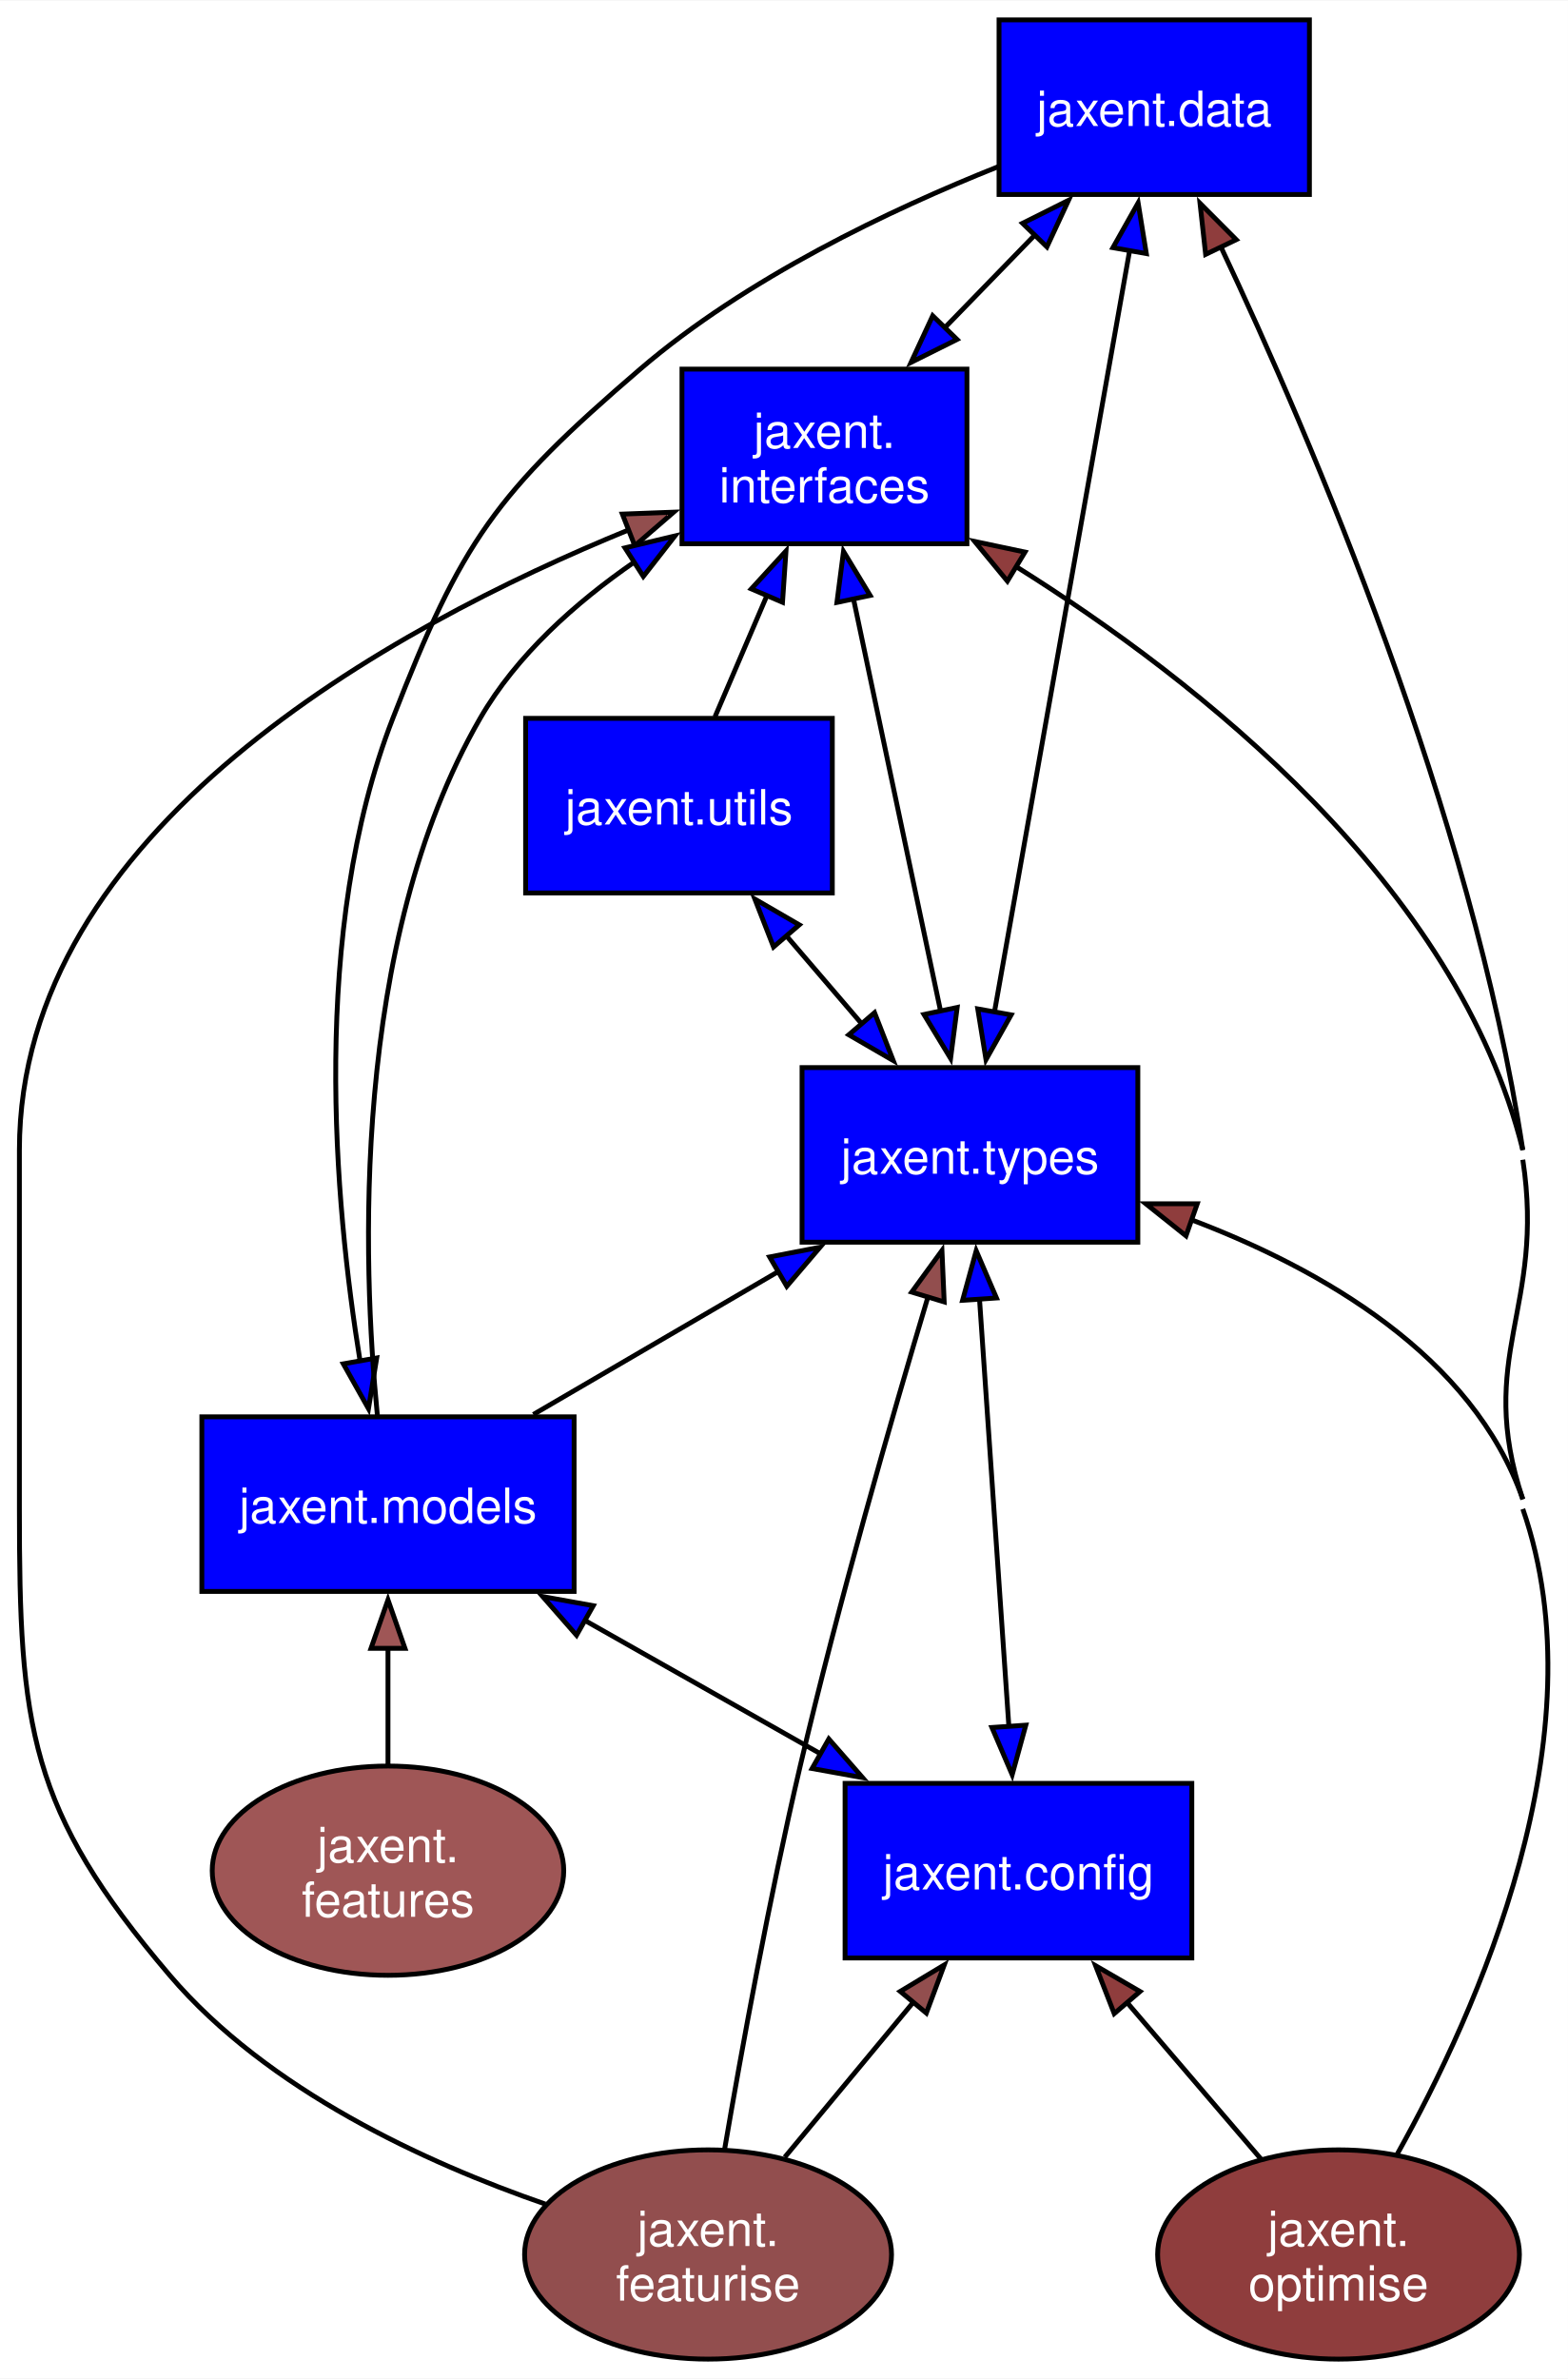
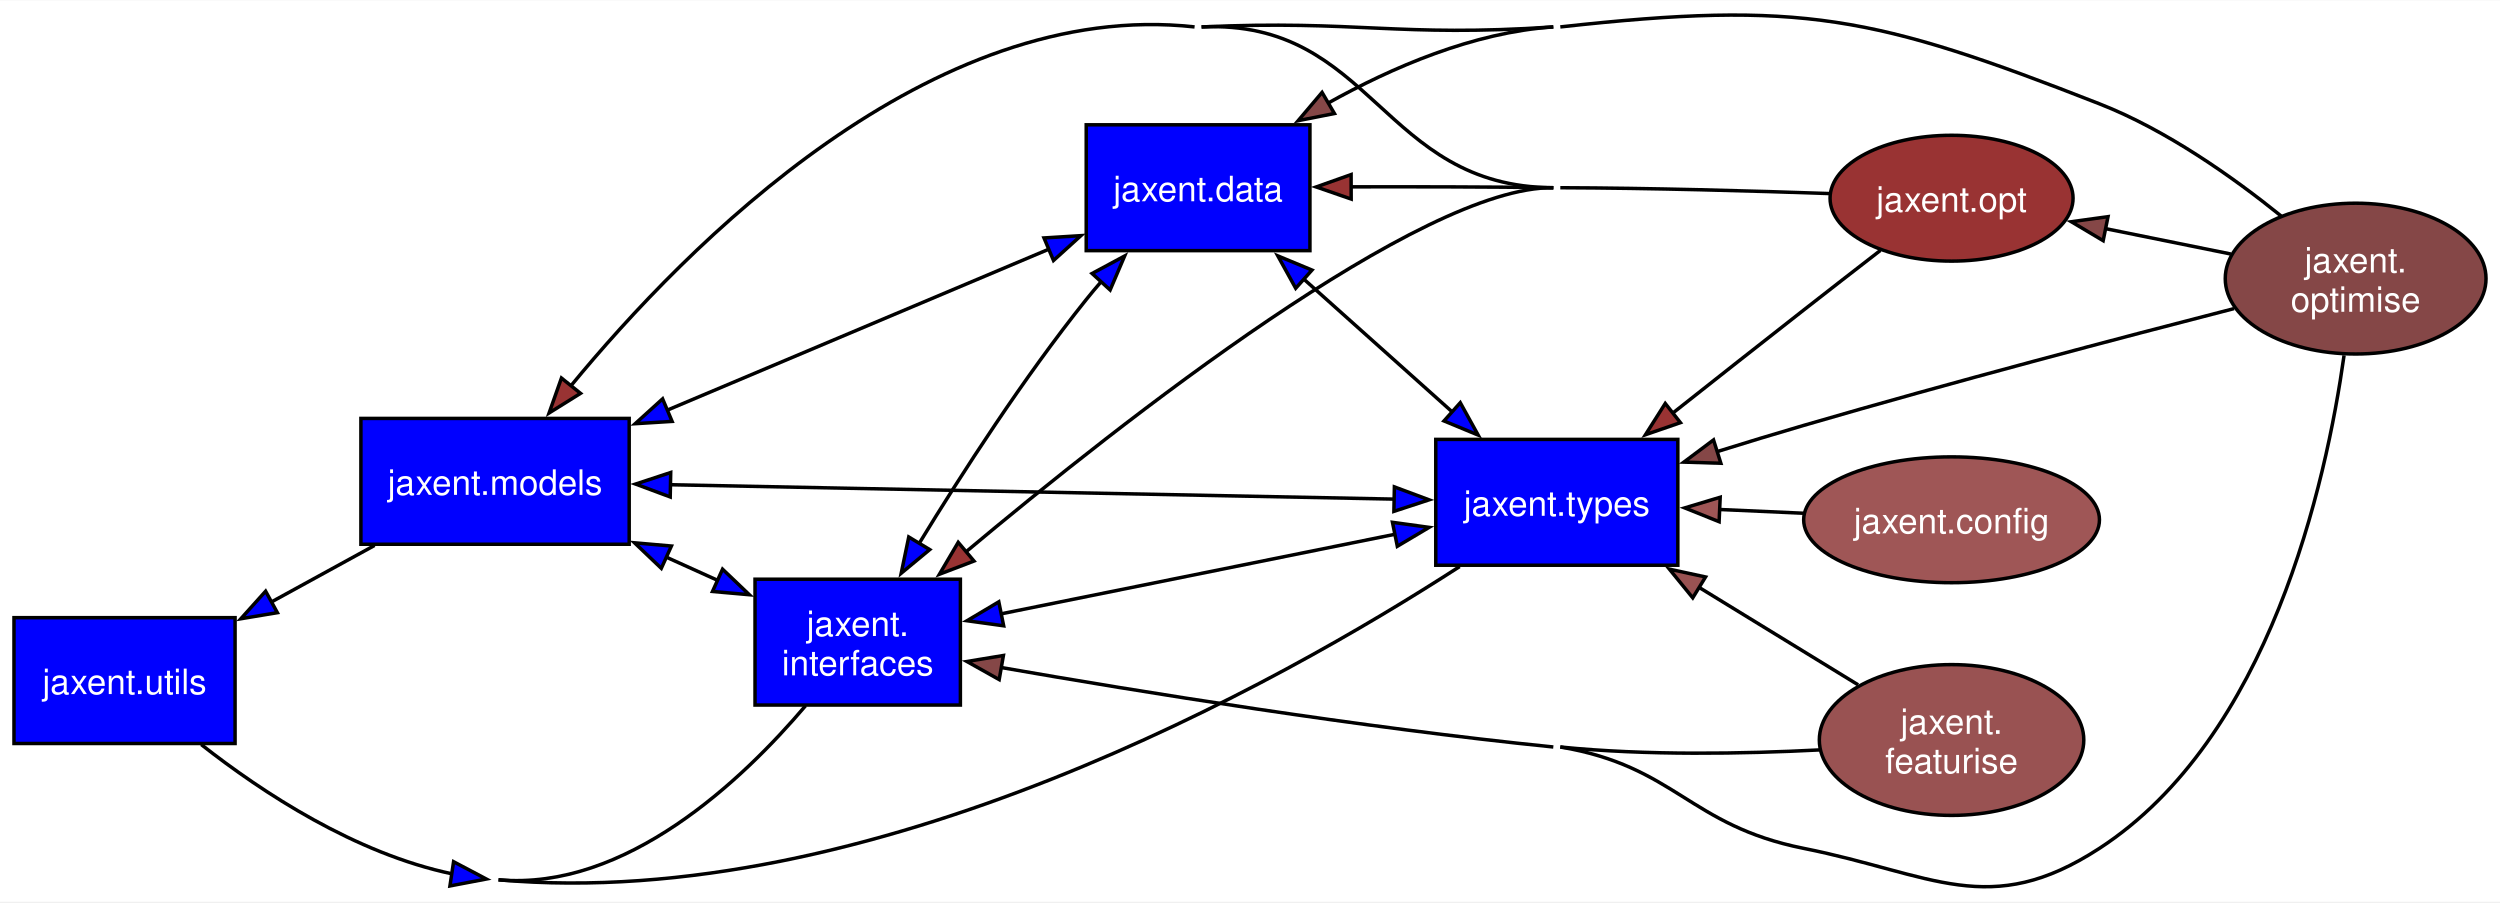
- <svg xmlns="http://www.w3.org/2000/svg" width="323pt" height="490pt" viewBox="0.00 0.00 323.31 490.27">
-   <g id="graph0" class="graph" transform="scale(1 1) rotate(0) translate(4 486.27)">
+ <svg xmlns="http://www.w3.org/2000/svg" width="715pt" height="258pt" viewBox="0.00 0.00 715.21 257.87">
+   <g id="graph0" class="graph" transform="scale(1 1) rotate(0) translate(4 253.87)">
    <style>.edge&gt;path:hover{stroke-width:8}</style>
-     <polygon fill="white" stroke="none" points="-4,4 -4,-486.27 319.31,-486.27 319.31,4 -4,4" />
+     <polygon fill="white" stroke="none" points="-4,4 -4,-253.87 711.21,-253.87 711.21,4 -4,4" />
    <g id="node1" class="node">
      <style>.edge&gt;path:hover{stroke-width:8}</style>
-       <polygon fill="blue" stroke="black" points="241.75,-118.7 170.25,-118.7 170.25,-82.7 241.75,-82.7 241.75,-118.7" />
-       <text text-anchor="middle" x="206" y="-96.83" font-family="Helvetica,sans-Serif" font-size="10.00" fill="white">jaxent.config</text>
+       <ellipse fill="#9f5656" stroke="black" cx="554.31" cy="-105.27" rx="42.31" ry="18" />
+       <text text-anchor="middle" x="554.31" y="-101.4" font-family="Helvetica,sans-Serif" font-size="10.00" fill="#ffffff">jaxent.config</text>
+     </g>
+     <g id="node8" class="node">
+       <style>.edge&gt;path:hover{stroke-width:8}</style>
+       <polygon fill="blue" stroke="black" points="476,-128.27 406.75,-128.27 406.75,-92.27 476,-92.27 476,-128.27" />
+       <text text-anchor="middle" x="441.38" y="-106.4" font-family="Helvetica,sans-Serif" font-size="10.00" fill="white">jaxent.types</text>
+     </g>
+     <g id="edge19" class="edge">
+       <style>.edge&gt;path:hover{stroke-width:8}</style>
+       <path fill="none" stroke="black" d="M512,-107.14C504.14,-107.49 495.87,-107.86 487.88,-108.22" />
+       <polygon fill="#9f5656" stroke="black" points="487.81,-104.72 477.98,-108.67 488.12,-111.72 487.81,-104.72" />
+     </g>
+     <g id="node2" class="node">
+       <style>.edge&gt;path:hover{stroke-width:8}</style>
+       <polygon fill="blue" stroke="black" points="370.75,-218.27 306.75,-218.27 306.75,-182.27 370.75,-182.27 370.75,-218.27" />
+       <text text-anchor="middle" x="338.75" y="-196.4" font-family="Helvetica,sans-Serif" font-size="10.00" fill="white">jaxent.data</text>
+     </g>
+     <g id="node4" class="node">
+       <style>.edge&gt;path:hover{stroke-width:8}</style>
+       <polygon fill="blue" stroke="black" points="270.75,-88.27 212,-88.27 212,-52.27 270.75,-52.27 270.75,-88.27" />
+       <text text-anchor="middle" x="241.38" y="-72.02" font-family="Helvetica,sans-Serif" font-size="10.00" fill="white">jaxent.</text>
+       <text text-anchor="middle" x="241.38" y="-60.77" font-family="Helvetica,sans-Serif" font-size="10.00" fill="white">interfaces</text>
+     </g>
+     <g id="edge6" class="edge">
+       <style>.edge&gt;path:hover{stroke-width:8}</style>
+       <path fill="none" stroke="black" d="M311.08,-173.45C309.58,-171.73 308.13,-169.99 306.75,-168.27 288.87,-145.95 271.22,-118.61 258.94,-98.48" />
+       <polygon fill="blue" stroke="black" points="308.42,-175.73 317.75,-180.75 313.59,-171.01 308.42,-175.73" />
+       <polygon fill="blue" stroke="black" points="261.98,-96.74 253.82,-89.98 255.98,-100.35 261.98,-96.74" />
+     </g>
+     <g id="node5" class="node">
+       <style>.edge&gt;path:hover{stroke-width:8}</style>
+       <polygon fill="blue" stroke="black" points="176,-134.27 99.25,-134.27 99.25,-98.27 176,-98.27 176,-134.27" />
+       <text text-anchor="middle" x="137.62" y="-112.4" font-family="Helvetica,sans-Serif" font-size="10.00" fill="white">jaxent.models</text>
+     </g>
+     <g id="edge13" class="edge">
+       <style>.edge&gt;path:hover{stroke-width:8}</style>
+       <path fill="none" stroke="black" d="M296.18,-182.74C264.28,-169.28 220.19,-150.68 186.76,-136.58" />
+       <polygon fill="blue" stroke="black" points="294.67,-185.9 305.24,-186.56 297.39,-179.45 294.67,-185.9" />
+       <polygon fill="blue" stroke="black" points="188.28,-133.42 177.71,-132.76 185.56,-139.87 188.28,-133.42" />
+     </g>
+     <g id="node3" class="node">
+       <style>.edge&gt;path:hover{stroke-width:8}</style>
+       <ellipse fill="#995252" stroke="black" cx="554.31" cy="-42.27" rx="37.83" ry="21.57" />
+       <text text-anchor="middle" x="554.31" y="-44.02" font-family="Helvetica,sans-Serif" font-size="10.00" fill="#ffffff">jaxent.</text>
+       <text text-anchor="middle" x="554.31" y="-32.77" font-family="Helvetica,sans-Serif" font-size="10.00" fill="#ffffff">featurise</text>
+     </g>
+     <g id="edge7" class="edge">
+       <style>.edge&gt;path:hover{stroke-width:8}</style>
+       <path fill="none" stroke="black" d="M516.49,-39.43C494.86,-38.31 467,-37.79 442.38,-40.27" />
+     </g>
+     <g id="edge21" class="edge">
+       <style>.edge&gt;path:hover{stroke-width:8}</style>
+       <path fill="none" stroke="black" d="M527.58,-58.05C514.03,-66.35 497.13,-76.71 481.95,-86.01" />
+       <polygon fill="#995252" stroke="black" points="480.27,-82.94 473.58,-91.15 483.93,-88.91 480.27,-82.94" />
+     </g>
+     <g id="edge14" class="edge">
+       <style>.edge&gt;path:hover{stroke-width:8}</style>
+       <path fill="none" stroke="black" d="M201.53,-87.84C196.59,-90.07 191.48,-92.38 186.42,-94.67" />
+       <polygon fill="blue" stroke="black" points="202.71,-91.14 210.38,-83.83 199.83,-84.76 202.71,-91.14" />
+       <polygon fill="blue" stroke="black" points="185.19,-91.38 177.52,-98.69 188.08,-97.76 185.19,-91.38" />
+     </g>
+     <g id="node9" class="node">
+       <style>.edge&gt;path:hover{stroke-width:8}</style>
+       <polygon fill="blue" stroke="black" points="63.25,-77.27 0,-77.27 0,-41.27 63.25,-41.27 63.25,-77.27" />
+       <text text-anchor="middle" x="31.62" y="-55.4" font-family="Helvetica,sans-Serif" font-size="10.00" fill="white">jaxent.utils</text>
+     </g>
+     <g id="edge27" class="edge">
+       <style>.edge&gt;path:hover{stroke-width:8}</style>
+       <path fill="none" stroke="black" d="M103.15,-97.93C93.72,-92.76 83.35,-87.07 73.54,-81.7" />
+       <polygon fill="blue" stroke="black" points="75.35,-78.7 64.9,-76.96 71.99,-84.84 75.35,-78.7" />
    </g>
    <g id="node6" class="node">
      <style>.edge&gt;path:hover{stroke-width:8}</style>
-       <polygon fill="blue" stroke="black" points="114.38,-194.27 37.62,-194.27 37.62,-158.27 114.38,-158.27 114.38,-194.27" />
-       <text text-anchor="middle" x="76" y="-172.39" font-family="Helvetica,sans-Serif" font-size="10.00" fill="white">jaxent.models</text>
+       <ellipse fill="#993333" stroke="black" cx="554.31" cy="-197.27" rx="34.76" ry="18" />
+       <text text-anchor="middle" x="554.31" y="-193.4" font-family="Helvetica,sans-Serif" font-size="10.00" fill="#ffffff">jaxent.opt</text>
    </g>
-     <g id="edge14" class="edge">
+     <g id="edge3" class="edge">
      <style>.edge&gt;path:hover{stroke-width:8}</style>
-       <path fill="none" stroke="black" d="M165.32,-124.72C149.74,-133.54 131.99,-143.58 116.44,-152.38" />
-       <polygon fill="blue" stroke="black" points="166.9,-127.85 173.87,-119.88 163.45,-121.76 166.9,-127.85" />
-       <polygon fill="blue" stroke="black" points="114.88,-149.24 107.9,-157.21 118.33,-155.33 114.88,-149.24" />
+       <path fill="none" stroke="black" d="M440.38,-200.27C421.32,-200.53 400.23,-200.56 382.3,-200.52" />
+       <polygon fill="#993333" stroke="black" points="382.55,-197.03 372.54,-200.49 382.53,-204.03 382.55,-197.03" />
    </g>
-     <g id="node8" class="node">
+     <g id="edge9" class="edge">
      <style>.edge&gt;path:hover{stroke-width:8}</style>
-       <polygon fill="blue" stroke="black" points="230.62,-266.27 161.38,-266.27 161.38,-230.27 230.62,-230.27 230.62,-266.27" />
-       <text text-anchor="middle" x="196" y="-244.39" font-family="Helvetica,sans-Serif" font-size="10.00" fill="white">jaxent.types</text>
+       <path fill="none" stroke="black" d="M440.38,-200.27C402.69,-200.77 317.48,-133.92 272.11,-95.9" />
+       <polygon fill="#993333" stroke="black" points="274.64,-93.47 264.75,-89.69 270.13,-98.82 274.64,-93.47" />
+       <path fill="none" stroke="black" d="M519.33,-198.6C497.37,-199.36 468.19,-200.18 442.38,-200.27" />
+     </g>
+     <g id="edge15" class="edge">
+       <style>.edge&gt;path:hover{stroke-width:8}</style>
+       <path fill="none" stroke="black" d="M337.75,-246.27C262.37,-254.62 192.64,-184.05 159.27,-143.53" />
+       <polygon fill="#993333" stroke="black" points="162.08,-141.44 153.09,-135.83 156.62,-145.82 162.08,-141.44" />
+       <path fill="none" stroke="black" d="M440.38,-200.27C391.2,-200.46 388.87,-248.5 339.75,-246.27" />
+     </g>
+     <g id="edge24" class="edge">
+       <style>.edge&gt;path:hover{stroke-width:8}</style>
+       <path fill="none" stroke="black" d="M533.94,-182.33C527.01,-176.97 519.14,-170.86 512,-165.27 499.75,-155.69 486.32,-145.1 474.56,-135.8" />
+       <polygon fill="#993333" stroke="black" points="476.74,-133.06 466.73,-129.6 472.4,-138.55 476.74,-133.06" />
+     </g>
+     <g id="node7" class="node">
+       <style>.edge&gt;path:hover{stroke-width:8}</style>
+       <ellipse fill="#854747" stroke="black" cx="669.91" cy="-174.27" rx="37.3" ry="21.57" />
+       <text text-anchor="middle" x="669.91" y="-176.02" font-family="Helvetica,sans-Serif" font-size="10.00" fill="#ffffff">jaxent.</text>
+       <text text-anchor="middle" x="669.91" y="-164.77" font-family="Helvetica,sans-Serif" font-size="10.00" fill="#ffffff">optimise</text>
+     </g>
+     <g id="edge4" class="edge">
+       <style>.edge&gt;path:hover{stroke-width:8}</style>
+       <path fill="none" stroke="black" d="M648.58,-192.19C634.85,-203.27 615.8,-216.76 596.61,-224.27 532.14,-249.53 511.2,-253.89 442.38,-246.27" />
+       <path fill="none" stroke="black" d="M440.38,-246.27C417.57,-244.75 394.23,-234.71 375.78,-224.39" />
+       <polygon fill="#854747" stroke="black" points="377.76,-221.5 367.37,-219.45 374.22,-227.54 377.76,-221.5" />
+     </g>
+     <g id="edge10" class="edge">
+       <style>.edge&gt;path:hover{stroke-width:8}</style>
+       <path fill="none" stroke="black" d="M440.38,-40.27C385.28,-45.83 322.09,-56.08 282.22,-63.04" />
+       <polygon fill="#854747" stroke="black" points="281.85,-59.55 272.61,-64.73 283.06,-66.45 281.85,-59.55" />
+       <path fill="none" stroke="black" d="M666.6,-152.31C661.44,-115.65 645.27,-42.92 596.61,-11.27 565.09,9.23 548.88,-3.9 512,-11.27 479.13,-17.85 475.43,-34.72 442.38,-40.27" />
+     </g>
+     <g id="edge16" class="edge">
+       <style>.edge&gt;path:hover{stroke-width:8}</style>
+       <path fill="none" stroke="black" d="M440.38,-246.27C395.75,-243.29 384.43,-248.3 339.75,-246.27" />
+     </g>
+     <g id="edge18" class="edge">
+       <style>.edge&gt;path:hover{stroke-width:8}</style>
+       <path fill="none" stroke="black" d="M634.21,-181.3C622.84,-183.6 610.06,-186.19 598.16,-188.6" />
+       <polygon fill="#854747" stroke="black" points="597.68,-185.12 588.57,-190.54 599.07,-191.99 597.68,-185.12" />
+     </g>
+     <g id="edge25" class="edge">
+       <style>.edge&gt;path:hover{stroke-width:8}</style>
+       <path fill="none" stroke="black" d="M635.12,-165.69C603.26,-157.49 554.23,-144.59 512,-132.27 503.97,-129.93 495.45,-127.33 487.23,-124.77" />
+       <polygon fill="#854747" stroke="black" points="488.31,-121.44 477.72,-121.77 486.21,-128.12 488.31,-121.44" />
+     </g>
+     <g id="edge5" class="edge">
+       <style>.edge&gt;path:hover{stroke-width:8}</style>
+       <path fill="none" stroke="black" d="M411.84,-135.79C398.41,-147.81 382.41,-162.12 368.9,-174.21" />
+       <polygon fill="blue" stroke="black" points="413.76,-138.77 418.88,-129.5 409.1,-133.55 413.76,-138.77" />
+       <polygon fill="blue" stroke="black" points="366.68,-171.5 361.56,-180.77 371.34,-176.71 366.68,-171.5" />
+     </g>
+     <g id="edge11" class="edge">
+       <style>.edge&gt;path:hover{stroke-width:8}</style>
+       <path fill="none" stroke="black" d="M395.53,-101.22C361.42,-94.32 314.92,-84.93 282.13,-78.31" />
+       <polygon fill="blue" stroke="black" points="394.36,-104.55 404.85,-103.1 395.75,-97.69 394.36,-104.55" />
+       <polygon fill="blue" stroke="black" points="283.13,-74.94 272.64,-76.39 281.74,-81.8 283.13,-74.94" />
    </g>
    <g id="edge17" class="edge">
      <style>.edge&gt;path:hover{stroke-width:8}</style>
-       <path fill="none" stroke="black" d="M204.04,-130.24C202.28,-155.86 199.71,-193.27 197.95,-218.85" />
-       <polygon fill="blue" stroke="black" points="207.52,-130.7 204.71,-120.48 200.53,-130.22 207.52,-130.7" />
-       <polygon fill="blue" stroke="black" points="194.48,-218.29 197.29,-228.51 201.47,-218.77 194.48,-218.29" />
-     </g>
-     <g id="node2" class="node">
-       <style>.edge&gt;path:hover{stroke-width:8}</style>
-       <polygon fill="blue" stroke="black" points="266,-482.27 202,-482.27 202,-446.27 266,-446.27 266,-482.27" />
-       <text text-anchor="middle" x="234" y="-460.39" font-family="Helvetica,sans-Serif" font-size="10.00" fill="white">jaxent.data</text>
-     </g>
-     <g id="node5" class="node">
-       <style>.edge&gt;path:hover{stroke-width:8}</style>
-       <polygon fill="blue" stroke="black" points="195.38,-410.27 136.62,-410.27 136.62,-374.27 195.38,-374.27 195.38,-410.27" />
-       <text text-anchor="middle" x="166" y="-394.02" font-family="Helvetica,sans-Serif" font-size="10.00" fill="white">jaxent.</text>
-       <text text-anchor="middle" x="166" y="-382.77" font-family="Helvetica,sans-Serif" font-size="10.00" fill="white">interfaces</text>
-     </g>
-     <g id="edge15" class="edge">
-       <style>.edge&gt;path:hover{stroke-width:8}</style>
-       <path fill="none" stroke="black" d="M201.9,-452.04C179.51,-443.12 149.86,-429.02 128,-410.27 98.24,-384.73 91.19,-374.82 77,-338.27 59.97,-294.41 64.9,-238.62 70.28,-205.55" />
-       <polygon fill="blue" stroke="black" points="73.68,-206.41 71.98,-195.95 66.79,-205.19 73.68,-206.41" />
-     </g>
-     <g id="node3" class="node">
-       <style>.edge&gt;path:hover{stroke-width:8}</style>
-       <ellipse fill="#9f5656" stroke="black" cx="76" cy="-100.7" rx="36.24" ry="21.57" />
-       <text text-anchor="middle" x="76" y="-102.45" font-family="Helvetica,sans-Serif" font-size="10.00" fill="#ffffff">jaxent.</text>
-       <text text-anchor="middle" x="76" y="-91.2" font-family="Helvetica,sans-Serif" font-size="10.00" fill="#ffffff">features</text>
-     </g>
-     <g id="edge16" class="edge">
-       <style>.edge&gt;path:hover{stroke-width:8}</style>
-       <path fill="none" stroke="black" d="M76,-122.58C76,-130.03 76,-138.56 76,-146.55" />
-       <polygon fill="#9f5656" stroke="black" points="72.5,-146.54 76,-156.54 79.5,-146.54 72.5,-146.54" />
-     </g>
-     <g id="node4" class="node">
-       <style>.edge&gt;path:hover{stroke-width:8}</style>
-       <ellipse fill="#924e4e" stroke="black" cx="142" cy="-21.57" rx="37.83" ry="21.57" />
-       <text text-anchor="middle" x="142" y="-23.32" font-family="Helvetica,sans-Serif" font-size="10.00" fill="#ffffff">jaxent.</text>
-       <text text-anchor="middle" x="142" y="-12.07" font-family="Helvetica,sans-Serif" font-size="10.00" fill="#ffffff">featurise</text>
-     </g>
-     <g id="edge1" class="edge">
-       <style>.edge&gt;path:hover{stroke-width:8}</style>
-       <path fill="none" stroke="black" d="M157.82,-41.63C165.84,-51.29 175.69,-63.17 184.39,-73.66" />
-       <polygon fill="#924e4e" stroke="black" points="181.63,-75.81 190.71,-81.27 187.01,-71.34 181.63,-75.81" />
-     </g>
-     <g id="edge9" class="edge">
-       <style>.edge&gt;path:hover{stroke-width:8}</style>
-       <path fill="none" stroke="black" d="M108.45,-31.96C83.8,-40.49 51.2,-55.43 31,-79.13 1.88,-113.3 0,-130.37 0,-175.27 0,-175.27 0,-175.27 0,-249.27 0,-315.2 76.56,-357.07 125.69,-377.15" />
-       <polygon fill="#924e4e" stroke="black" points="124.33,-380.38 134.91,-380.78 126.89,-373.86 124.33,-380.38" />
-     </g>
-     <g id="edge19" class="edge">
-       <style>.edge&gt;path:hover{stroke-width:8}</style>
-       <path fill="none" stroke="black" d="M145.42,-43.3C148.89,-63.54 154.64,-95.16 161,-122.27 168.87,-155.79 179.82,-193.83 187.36,-219.05" />
-       <polygon fill="#924e4e" stroke="black" points="183.99,-219.98 190.23,-228.55 190.69,-217.96 183.99,-219.98" />
-     </g>
-     <g id="edge5" class="edge">
-       <style>.edge&gt;path:hover{stroke-width:8}</style>
-       <path fill="none" stroke="black" d="M190.64,-418.63C196.75,-424.92 203.3,-431.66 209.41,-437.95" />
-       <polygon fill="blue" stroke="black" points="193.34,-416.39 183.86,-411.66 188.32,-421.27 193.34,-416.39" />
-       <polygon fill="blue" stroke="black" points="206.85,-440.34 216.33,-445.08 211.87,-435.47 206.85,-440.34" />
-     </g>
-     <g id="edge10" class="edge">
-       <style>.edge&gt;path:hover{stroke-width:8}</style>
-       <path fill="none" stroke="black" d="M73.81,-194.62C70.75,-225.7 68.27,-291.95 95,-338.27 102.52,-351.3 114.67,-362.11 126.8,-370.5" />
-       <polygon fill="blue" stroke="black" points="124.87,-373.42 135.17,-375.88 128.65,-367.53 124.87,-373.42" />
-     </g>
-     <g id="edge21" class="edge">
-       <style>.edge&gt;path:hover{stroke-width:8}</style>
-       <path fill="none" stroke="black" d="M105.97,-194.75C121.26,-203.67 140.06,-214.64 156.52,-224.24" />
-       <polygon fill="blue" stroke="black" points="154.7,-227.23 165.1,-229.24 158.23,-221.18 154.7,-227.23" />
-     </g>
-     <g id="node7" class="node">
-       <style>.edge&gt;path:hover{stroke-width:8}</style>
-       <ellipse fill="#8f3d3d" stroke="black" cx="272" cy="-21.57" rx="37.3" ry="21.57" />
-       <text text-anchor="middle" x="272" y="-23.32" font-family="Helvetica,sans-Serif" font-size="10.00" fill="#ffffff">jaxent.</text>
-       <text text-anchor="middle" x="272" y="-12.07" font-family="Helvetica,sans-Serif" font-size="10.00" fill="#ffffff">optimise</text>
-     </g>
-     <g id="edge3" class="edge">
-       <style>.edge&gt;path:hover{stroke-width:8}</style>
-       <path fill="none" stroke="black" d="M256.02,-41.24C247.68,-50.99 237.33,-63.08 228.22,-73.73" />
-       <polygon fill="#8f3d3d" stroke="black" points="225.75,-71.23 221.91,-81.11 231.07,-75.79 225.75,-71.23" />
-     </g>
-     <g id="edge6" class="edge">
-       <style>.edge&gt;path:hover{stroke-width:8}</style>
-       <path fill="none" stroke="black" d="M310,-249.27C299.38,-318.92 266.55,-395.6 247.7,-435.57" />
-       <polygon fill="#8f3d3d" stroke="black" points="244.6,-433.93 243.44,-444.46 250.91,-436.96 244.6,-433.93" />
-     </g>
-     <g id="edge11" class="edge">
-       <style>.edge&gt;path:hover{stroke-width:8}</style>
-       <path fill="none" stroke="black" d="M310,-249.27C296.44,-304.02 243.19,-345.97 205.41,-369.63" />
-       <polygon fill="#8f3d3d" stroke="black" points="203.72,-366.56 196.98,-374.74 207.35,-372.55 203.72,-366.56" />
-       <path fill="none" stroke="black" d="M310,-177.27C300.17,-206.78 314.69,-216.51 310,-247.27" />
-     </g>
-     <g id="edge22" class="edge">
-       <style>.edge&gt;path:hover{stroke-width:8}</style>
-       <path fill="none" stroke="black" d="M310,-177.27C299.69,-206.9 268.53,-224.75 241.38,-235" />
-       <polygon fill="#8f3d3d" stroke="black" points="240.55,-231.58 232.27,-238.19 242.87,-238.19 240.55,-231.58" />
-       <path fill="none" stroke="black" d="M284.06,-42.18C300.52,-71.57 326.25,-128.57 310,-175.27" />
-     </g>
-     <g id="edge7" class="edge">
-       <style>.edge&gt;path:hover{stroke-width:8}</style>
-       <path fill="none" stroke="black" d="M201.05,-277.7C208.32,-318.63 221.65,-393.73 228.93,-434.72" />
-       <polygon fill="blue" stroke="black" points="204.5,-277.14 199.31,-267.91 197.61,-278.37 204.5,-277.14" />
-       <polygon fill="blue" stroke="black" points="225.48,-435.31 230.68,-444.54 232.37,-434.09 225.48,-435.31" />
+       <path fill="none" stroke="black" d="M395.04,-111.18C339.28,-112.28 244.99,-114.16 187.61,-115.3" />
+       <polygon fill="blue" stroke="black" points="394.91,-114.68 404.83,-110.98 394.77,-107.68 394.91,-114.68" />
+       <polygon fill="blue" stroke="black" points="187.74,-111.8 177.82,-115.49 187.88,-118.8 187.74,-111.8" />
    </g>
    <g id="edge12" class="edge">
      <style>.edge&gt;path:hover{stroke-width:8}</style>
-       <path fill="none" stroke="black" d="M190,-277.66C184.76,-302.45 177.2,-338.23 171.97,-362.99" />
-       <polygon fill="blue" stroke="black" points="193.37,-278.67 192.01,-268.16 186.52,-277.22 193.37,-278.67" />
-       <polygon fill="blue" stroke="black" points="168.57,-362.17 169.93,-372.68 175.42,-363.61 168.57,-362.17" />
+       <path fill="none" stroke="black" d="M138.62,-2.27C175.03,0.95 208.45,-30.85 226.46,-52.07" />
    </g>
-     <g id="node9" class="node">
+     <g id="edge26" class="edge">
      <style>.edge&gt;path:hover{stroke-width:8}</style>
-       <polygon fill="blue" stroke="black" points="167.62,-338.27 104.38,-338.27 104.38,-302.27 167.62,-302.27 167.62,-338.27" />
-       <text text-anchor="middle" x="136" y="-316.39" font-family="Helvetica,sans-Serif" font-size="10.00" fill="white">jaxent.utils</text>
-     </g>
-     <g id="edge24" class="edge">
-       <style>.edge&gt;path:hover{stroke-width:8}</style>
-       <path fill="none" stroke="black" d="M173.78,-275.19C168.6,-281.24 163.08,-287.67 157.91,-293.71" />
-       <polygon fill="blue" stroke="black" points="176.33,-277.59 180.18,-267.72 171.02,-273.03 176.33,-277.59" />
-       <polygon fill="blue" stroke="black" points="155.5,-291.14 151.65,-301.01 160.81,-295.7 155.5,-291.14" />
-     </g>
-     <g id="edge13" class="edge">
-       <style>.edge&gt;path:hover{stroke-width:8}</style>
-       <path fill="none" stroke="black" d="M143.42,-338.57C146.65,-346.11 150.52,-355.15 154.14,-363.59" />
-       <polygon fill="blue" stroke="black" points="150.92,-364.96 158.07,-372.77 157.35,-362.2 150.92,-364.96" />
+       <path fill="none" stroke="black" d="M138.62,-2.27C245.32,7.18 362.17,-58.65 413.58,-91.89" />
+       <path fill="none" stroke="black" d="M53.57,-40.97C71.09,-27.22 97.63,-9.78 125.48,-3.95" />
+       <polygon fill="blue" stroke="black" points="125.76,-7.45 135.13,-2.5 124.72,-0.52 125.76,-7.45" />
    </g>
  </g>
</svg>
